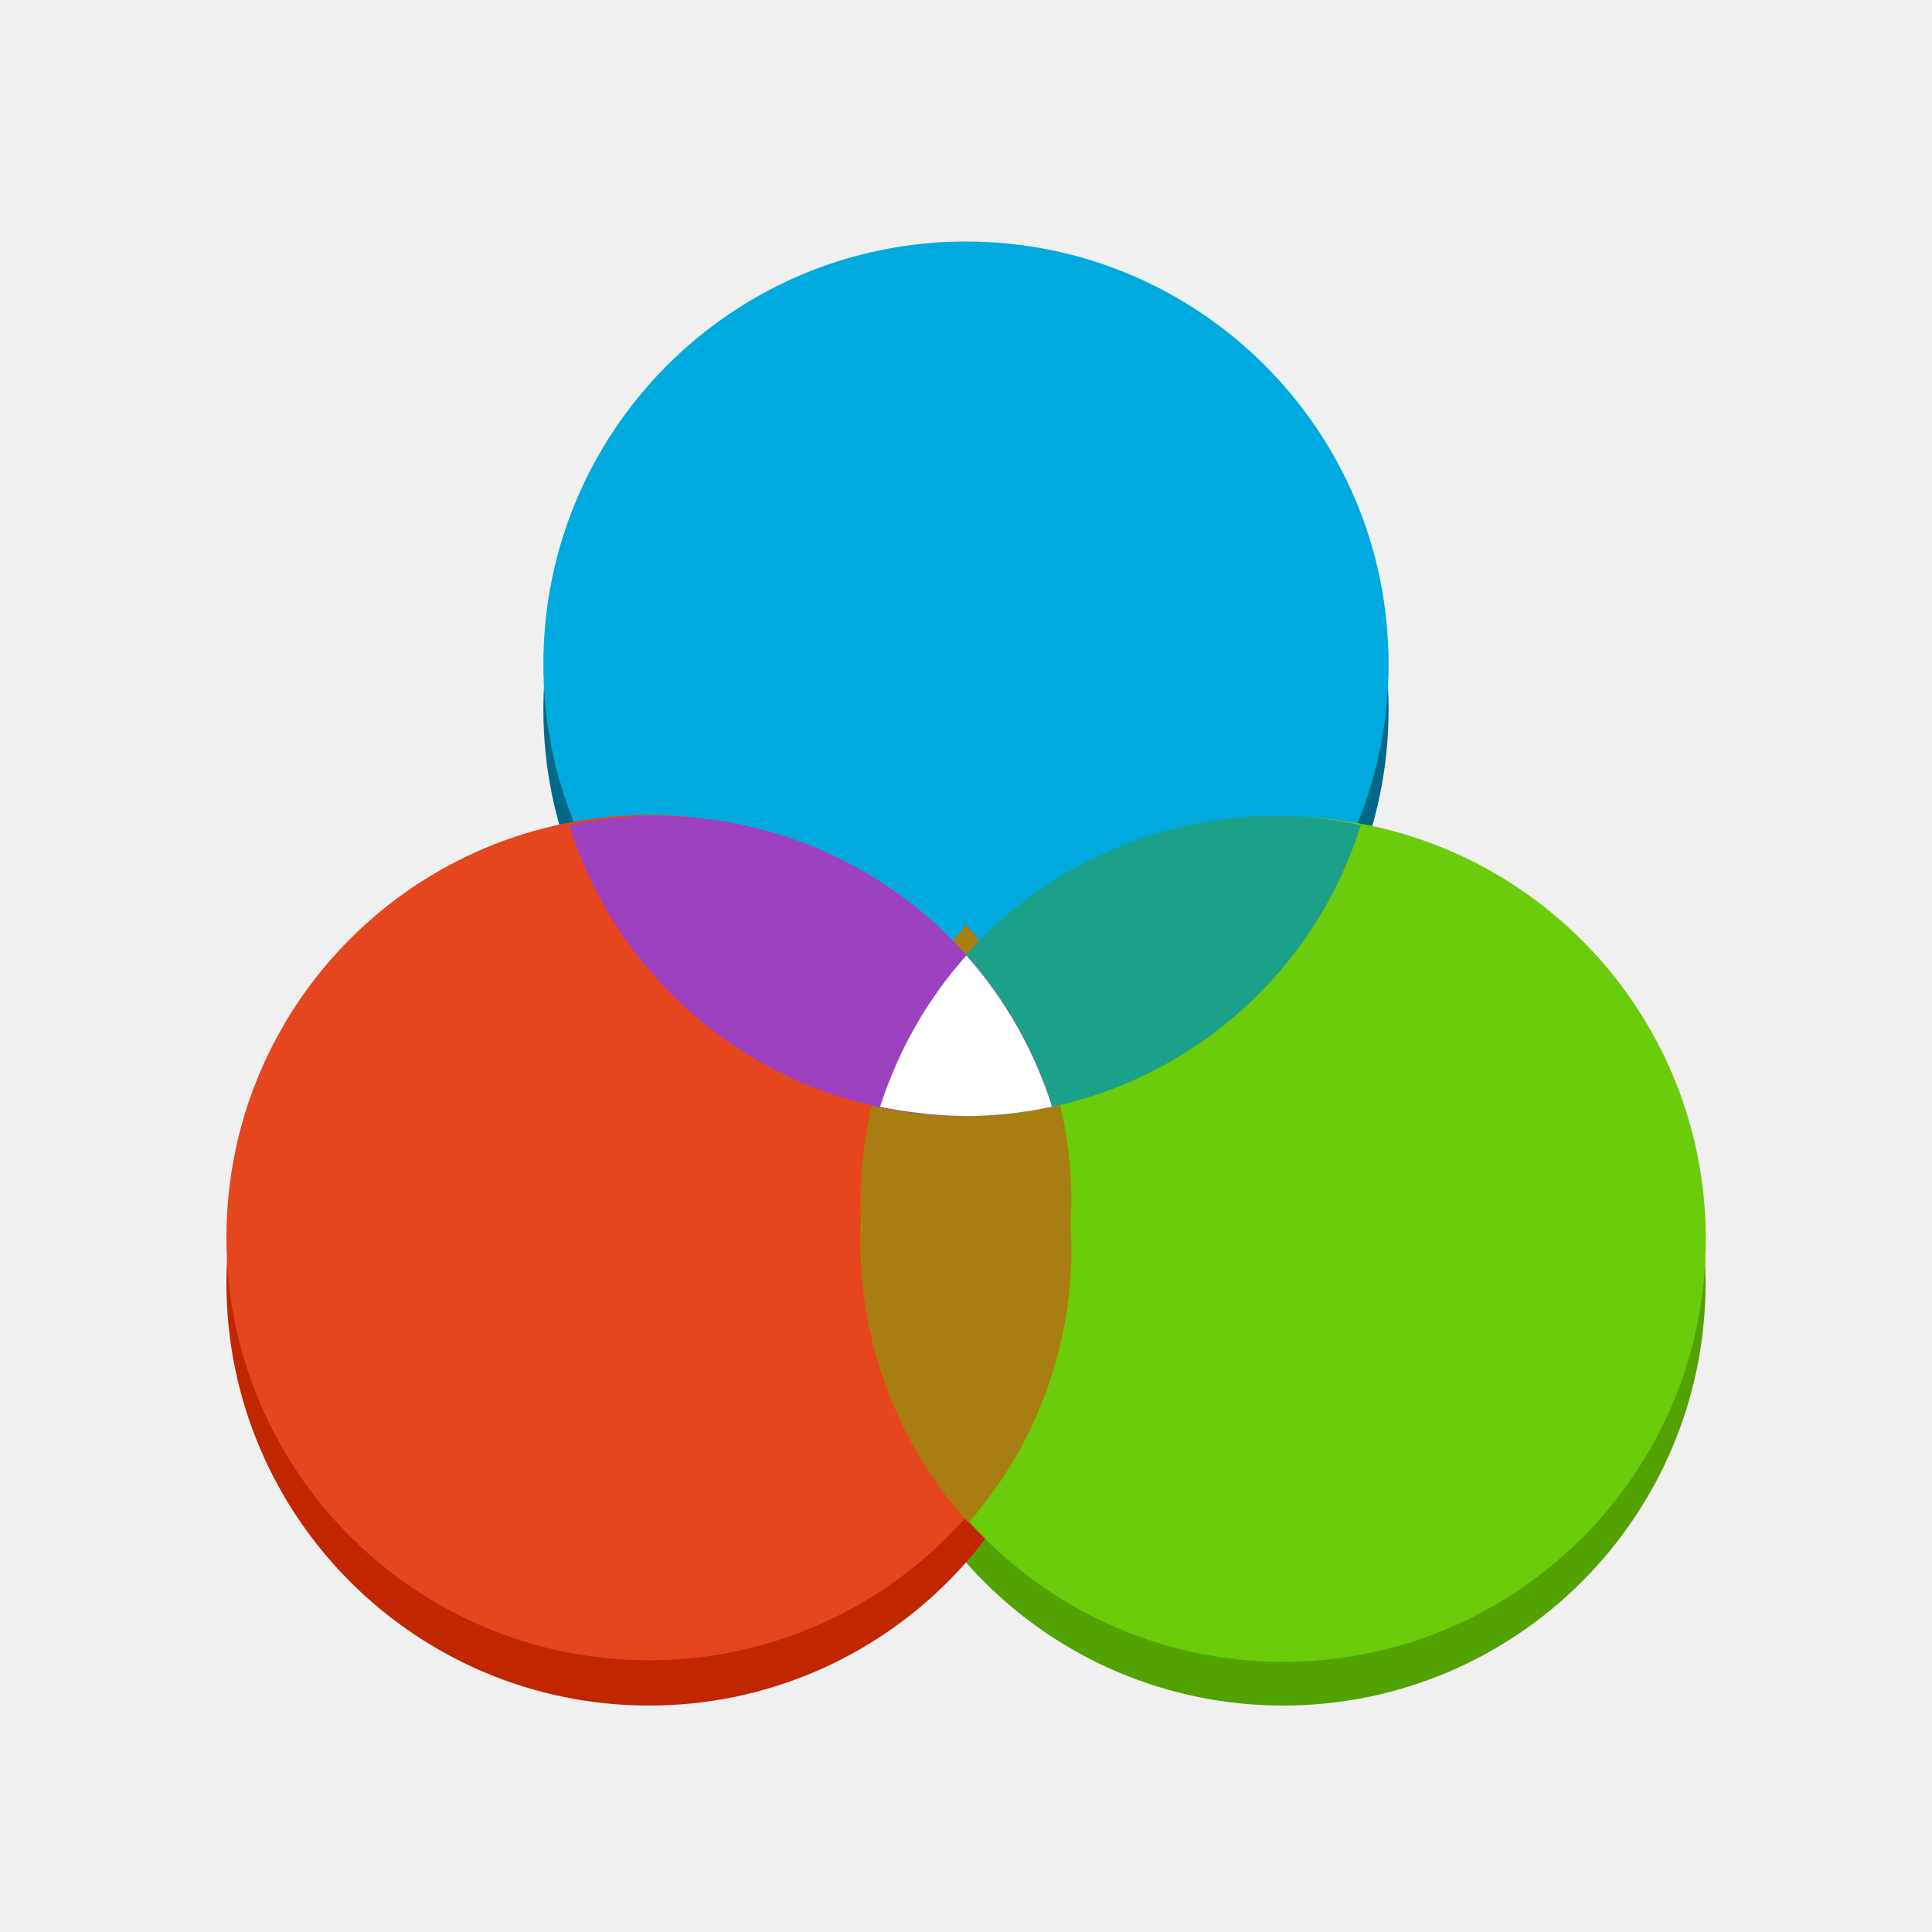
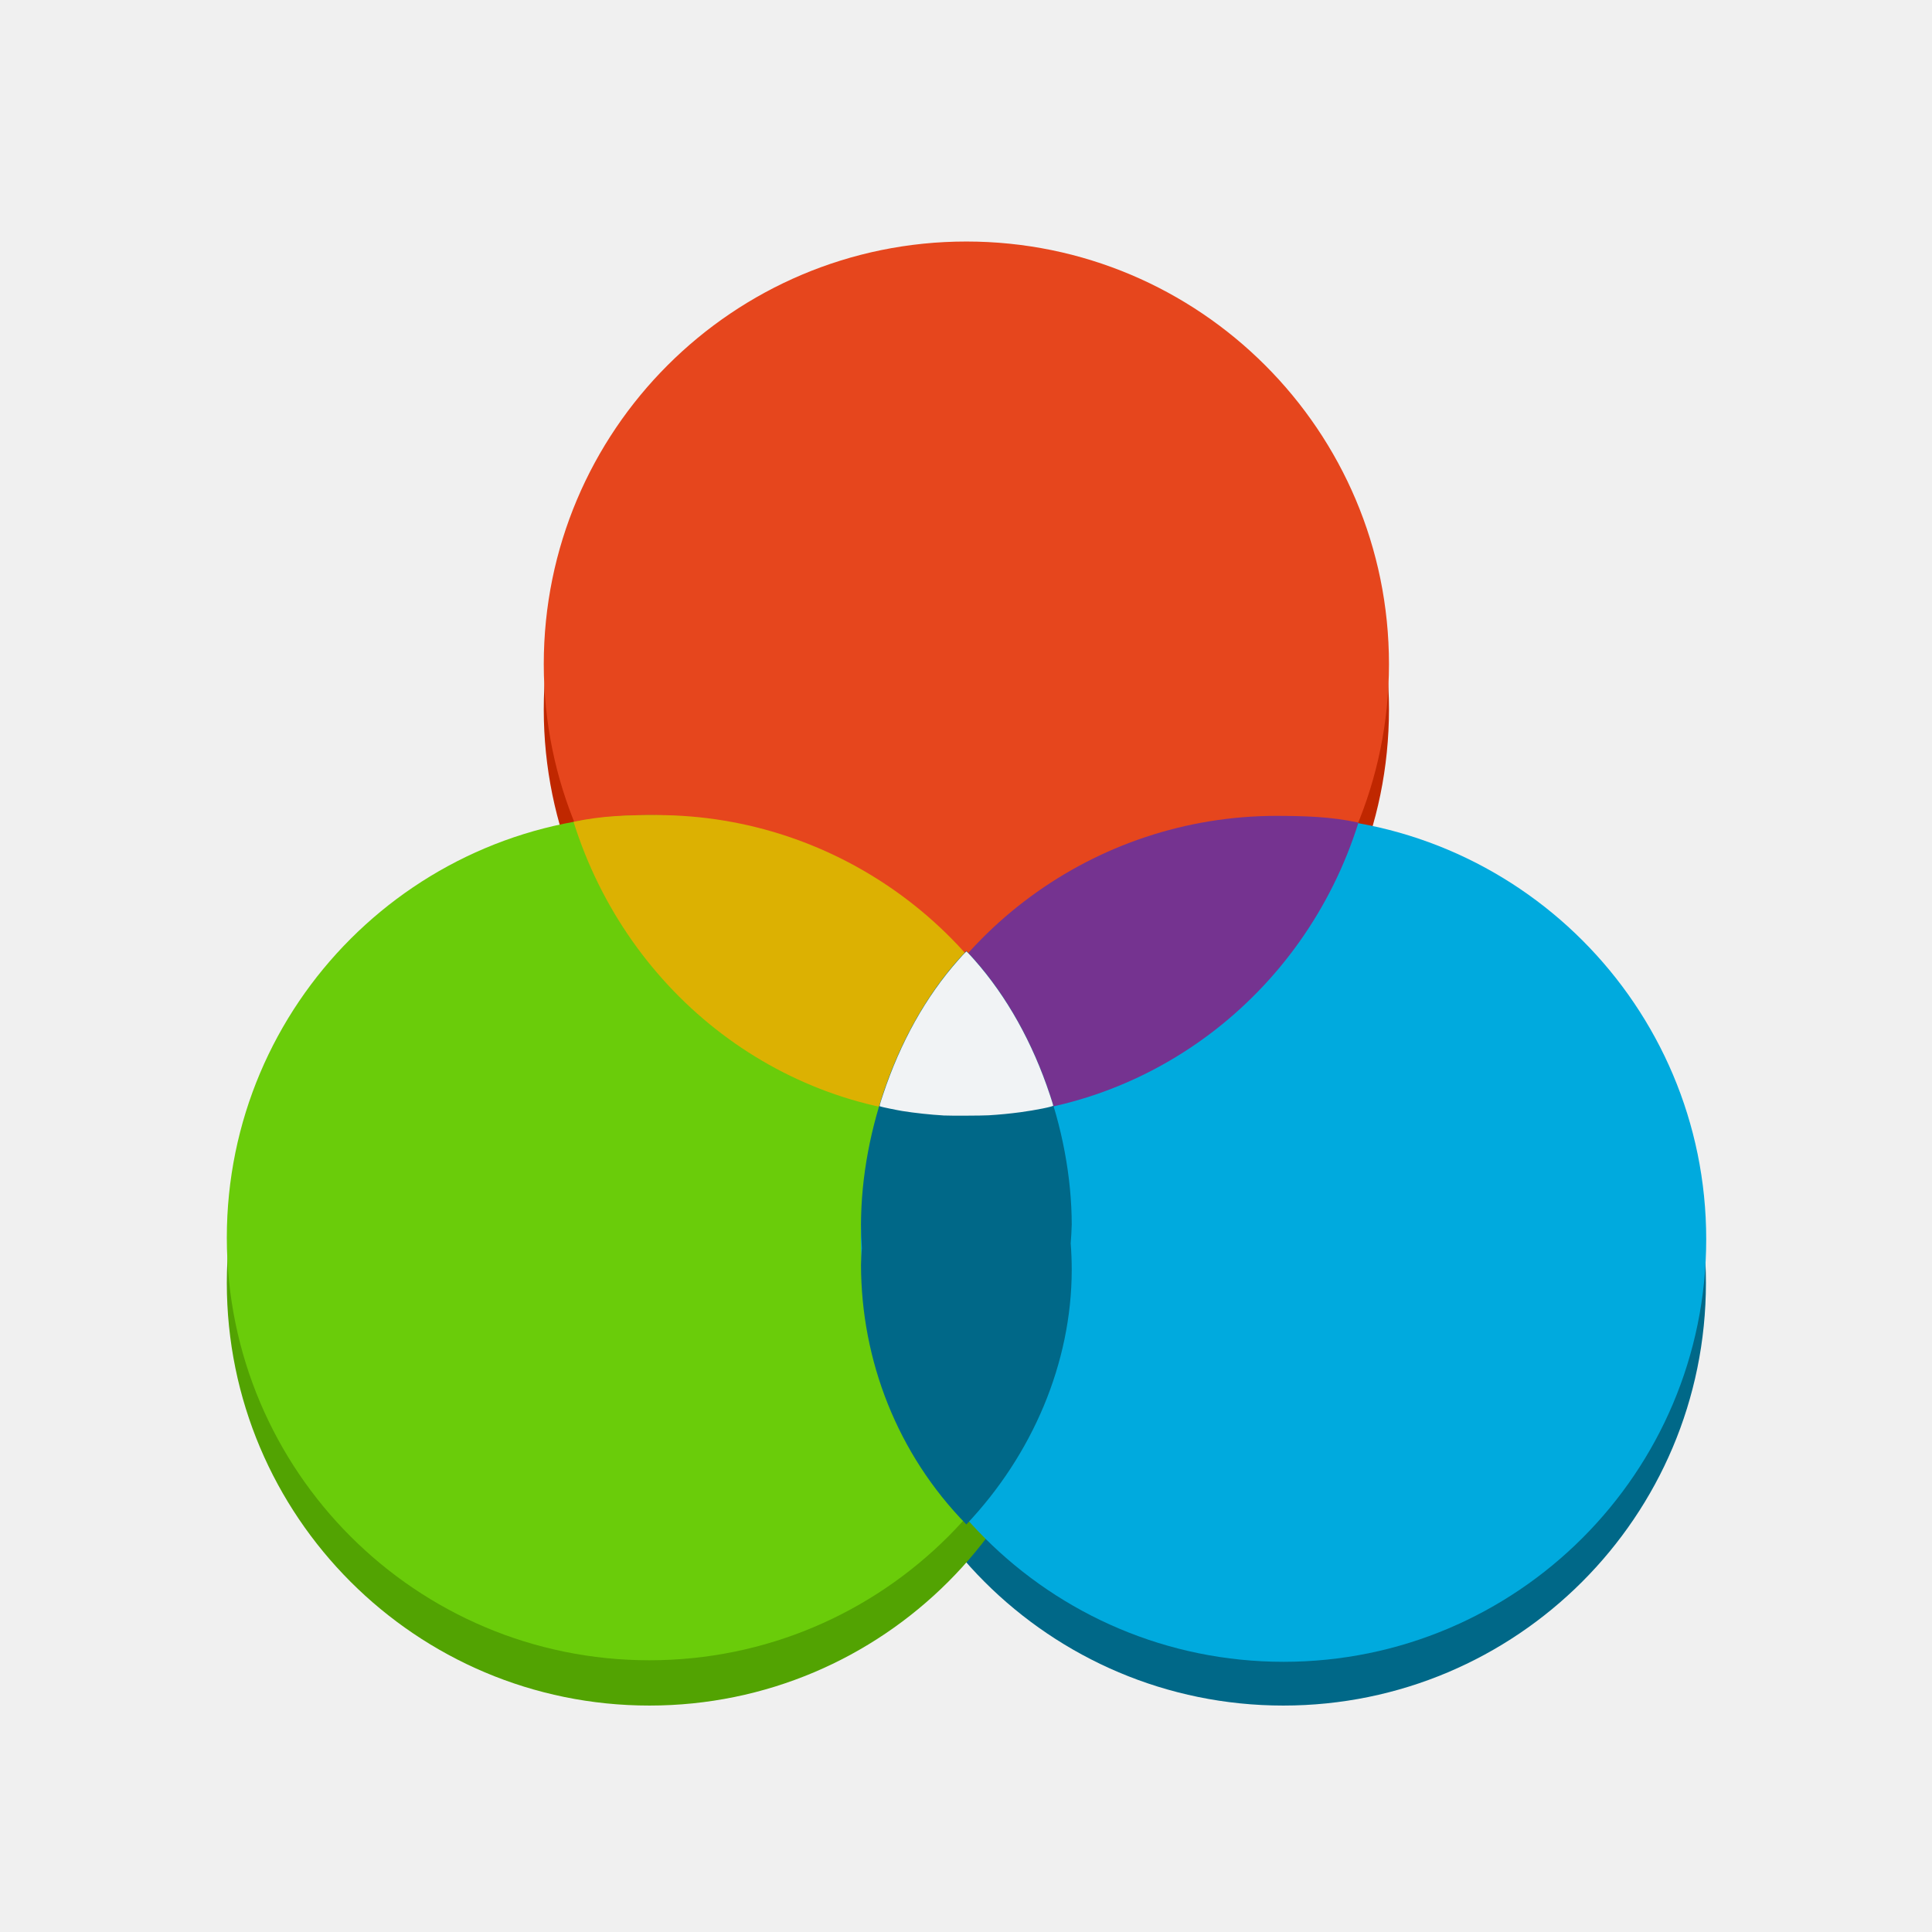
<svg xmlns="http://www.w3.org/2000/svg" width="128" height="128" viewBox="0 0 33.867 33.867" version="1.1" id="svg1260">
-   <defs id="defs1254">
-     <clipPath clipPathUnits="userSpaceOnUse" id="clipPath1014-7-9">
-       <circle style="opacity:1;vector-effect:none;fill:#6acc0a;fill-opacity:1;fill-rule:nonzero;stroke:#52a302;stroke-width:0.264;stroke-linecap:square;stroke-linejoin:round;stroke-miterlimit:4;stroke-dasharray:none;stroke-dashoffset:0;stroke-opacity:1;paint-order:normal" id="circle1016-5-3" cx="17.992" cy="323.458" r="3.043" />
-     </clipPath>
-     <clipPath clipPathUnits="userSpaceOnUse" id="clipPath1014-7">
-       <circle style="opacity:1;vector-effect:none;fill:#6acc0a;fill-opacity:1;fill-rule:nonzero;stroke:#52a302;stroke-width:0.264;stroke-linecap:square;stroke-linejoin:round;stroke-miterlimit:4;stroke-dasharray:none;stroke-dashoffset:0;stroke-opacity:1;paint-order:normal" id="circle1016-5" cx="17.992" cy="323.458" r="3.043" />
-     </clipPath>
-     <clipPath clipPathUnits="userSpaceOnUse" id="clipPath1010">
-       <circle cy="321.342" cx="2.117" id="circle1012" style="opacity:1;vector-effect:none;fill:#e6461d;fill-opacity:1;fill-rule:nonzero;stroke:#c02700;stroke-width:0.264;stroke-linecap:square;stroke-linejoin:round;stroke-miterlimit:4;stroke-dasharray:none;stroke-dashoffset:0;stroke-opacity:1;paint-order:normal" r="3.043" />
-     </clipPath>
-     <clipPath clipPathUnits="userSpaceOnUse" id="clipPath1014-7-9-3">
-       <circle style="opacity:1;vector-effect:none;fill:#6acc0a;fill-opacity:1;fill-rule:nonzero;stroke:#52a302;stroke-width:0.264;stroke-linecap:square;stroke-linejoin:round;stroke-miterlimit:4;stroke-dasharray:none;stroke-dashoffset:0;stroke-opacity:1;paint-order:normal" id="circle1016-5-3-6" cx="17.992" cy="323.458" r="3.043" />
-     </clipPath>
-     <clipPath clipPathUnits="userSpaceOnUse" id="clipPath1014-7-7">
-       <circle style="opacity:1;vector-effect:none;fill:#6acc0a;fill-opacity:1;fill-rule:nonzero;stroke:#52a302;stroke-width:0.264;stroke-linecap:square;stroke-linejoin:round;stroke-miterlimit:4;stroke-dasharray:none;stroke-dashoffset:0;stroke-opacity:1;paint-order:normal" id="circle1016-5-5" cx="17.992" cy="323.458" r="3.043" />
-     </clipPath>
-     <clipPath clipPathUnits="userSpaceOnUse" id="clipPath1010-3">
-       <circle cy="321.342" cx="2.117" id="circle1012-5" style="opacity:1;vector-effect:none;fill:#e6461d;fill-opacity:1;fill-rule:nonzero;stroke:#c02700;stroke-width:0.264;stroke-linecap:square;stroke-linejoin:round;stroke-miterlimit:4;stroke-dasharray:none;stroke-dashoffset:0;stroke-opacity:1;paint-order:normal" r="3.043" />
-     </clipPath>
-     <clipPath clipPathUnits="userSpaceOnUse" id="clipPath1010-3-9">
-       <circle cy="321.342" cx="2.117" id="circle1012-6" style="opacity:1;vector-effect:none;fill:#e6461d;fill-opacity:1;fill-rule:nonzero;stroke:#c02700;stroke-width:0.264;stroke-linecap:square;stroke-linejoin:round;stroke-miterlimit:4;stroke-dasharray:none;stroke-dashoffset:0;stroke-opacity:1;paint-order:normal" r="3.043" />
-     </clipPath>
-     <clipPath clipPathUnits="userSpaceOnUse" id="clipPath1014-7-5">
-       <circle style="opacity:1;vector-effect:none;fill:#6acc0a;fill-opacity:1;fill-rule:nonzero;stroke:#52a302;stroke-width:0.264;stroke-linecap:square;stroke-linejoin:round;stroke-miterlimit:4;stroke-dasharray:none;stroke-dashoffset:0;stroke-opacity:1;paint-order:normal" id="circle1016-5-0" cx="17.992" cy="323.458" r="3.043" />
-     </clipPath>
-     <clipPath clipPathUnits="userSpaceOnUse" id="clipPath1014-7-9-8">
-       <circle style="opacity:1;vector-effect:none;fill:#6acc0a;fill-opacity:1;fill-rule:nonzero;stroke:#52a302;stroke-width:0.264;stroke-linecap:square;stroke-linejoin:round;stroke-miterlimit:4;stroke-dasharray:none;stroke-dashoffset:0;stroke-opacity:1;paint-order:normal" id="circle1016-5-3-4" cx="17.992" cy="323.458" r="3.043" />
-     </clipPath>
-   </defs>
+   <defs id="defs1254" />
  <g id="layer1" transform="translate(0,-263.1333)">
-     <circle r="7.408" cy="275.569" cx="16.933" id="circle1879" style="opacity:1;vector-effect:none;fill:#006888;fill-opacity:1;fill-rule:nonzero;stroke:none;stroke-width:0.359;stroke-linecap:square;stroke-linejoin:round;stroke-miterlimit:4;stroke-dasharray:none;stroke-dashoffset:0;stroke-opacity:1;paint-order:normal" />
-     <circle style="opacity:1;vector-effect:none;fill:#00aade;fill-opacity:1;fill-rule:nonzero;stroke:none;stroke-width:0.359;stroke-linecap:square;stroke-linejoin:round;stroke-miterlimit:4;stroke-dasharray:none;stroke-dashoffset:0;stroke-opacity:1;paint-order:normal" id="path1251" cx="16.933" cy="274.775" r="7.408" />
-     <circle r="7.408" cy="285.623" cx="22.49" id="circle1875" style="opacity:1;vector-effect:none;fill:#52a302;fill-opacity:1;fill-rule:nonzero;stroke:none;stroke-width:0.359;stroke-linecap:square;stroke-linejoin:round;stroke-miterlimit:4;stroke-dasharray:none;stroke-dashoffset:0;stroke-opacity:1;paint-order:normal" />
-     <circle style="opacity:1;vector-effect:none;fill:#c02700;fill-opacity:1;fill-rule:nonzero;stroke:none;stroke-width:0.359;stroke-linecap:square;stroke-linejoin:round;stroke-miterlimit:4;stroke-dasharray:none;stroke-dashoffset:0;stroke-opacity:1;paint-order:normal" id="circle1877" cx="11.377" cy="285.623" r="7.408" />
-     <circle r="7.408" cy="284.829" cx="11.377" id="circle1253" style="opacity:1;vector-effect:none;fill:#e6461d;fill-opacity:1;fill-rule:nonzero;stroke:none;stroke-width:0.359;stroke-linecap:square;stroke-linejoin:round;stroke-miterlimit:4;stroke-dasharray:none;stroke-dashoffset:0;stroke-opacity:1;paint-order:normal" />
-     <circle style="opacity:1;vector-effect:none;fill:#6acc0a;fill-opacity:1;fill-rule:nonzero;stroke:none;stroke-width:0.359;stroke-linecap:square;stroke-linejoin:round;stroke-miterlimit:4;stroke-dasharray:none;stroke-dashoffset:0;stroke-opacity:1;paint-order:normal" id="circle1255" cx="22.494" cy="284.856" r="7.408" />
-     <path style="opacity:1;vector-effect:none;fill:#a87e13;fill-opacity:1;fill-rule:nonzero;stroke:none;stroke-width:0.353;stroke-linecap:square;stroke-linejoin:round;stroke-miterlimit:4;stroke-dasharray:none;stroke-dashoffset:0;stroke-opacity:1;paint-order:normal" d="m 16.935,279.349 a 7.276,7.276 0 0 0 -1.848,4.832 7.276,7.276 0 0 0 0.015,0.448 7.276,7.276 0 0 0 -0.015,0.316 7.276,7.276 0 0 0 1.89,4.88 7.276,7.276 0 0 0 1.805,-4.782 7.276,7.276 0 0 0 -0.018,-0.505 7.276,7.276 0 0 0 0.018,-0.357 7.276,7.276 0 0 0 -1.846,-4.832 z" id="circle1273" />
-     <path style="opacity:1;vector-effect:none;fill:#1ba189;fill-opacity:1;fill-rule:nonzero;stroke:none;stroke-width:0.353;stroke-linecap:square;stroke-linejoin:round;stroke-miterlimit:4;stroke-dasharray:none;stroke-dashoffset:0;stroke-opacity:1;paint-order:normal" d="m 22.362,277.435 a 7.276,7.276 0 0 0 -6.935,5.1 7.276,7.276 0 0 0 1.492,0.163 7.276,7.276 0 0 0 6.935,-5.1 7.276,7.276 0 0 0 -1.492,-0.163 z" id="circle1295" />
-     <path style="opacity:1;vector-effect:none;fill:#9c41bf;fill-opacity:1;fill-rule:nonzero;stroke:none;stroke-width:0.353;stroke-linecap:square;stroke-linejoin:round;stroke-miterlimit:4;stroke-dasharray:none;stroke-dashoffset:0;stroke-opacity:1;paint-order:normal" d="m 11.504,277.435 a 7.276,7.276 0 0 0 -1.526,0.166 7.276,7.276 0 0 0 6.941,5.098 7.276,7.276 0 0 0 1.526,-0.166 7.276,7.276 0 0 0 -6.941,-5.098 z" id="circle1306" />
-     <path style="opacity:1;vector-effect:none;fill:#ffffff;fill-opacity:1;fill-rule:nonzero;stroke:none;stroke-width:0.353;stroke-linecap:square;stroke-linejoin:round;stroke-miterlimit:4;stroke-dasharray:none;stroke-dashoffset:0;stroke-opacity:1;paint-order:normal" d="m 16.939,279.884 a 7.276,7.276 0 0 0 -0.097,0.11 7.276,7.276 0 0 0 -0.281,0.348 7.276,7.276 0 0 0 -0.186,0.26 7.276,7.276 0 0 0 -0.211,0.322 7.276,7.276 0 0 0 -0.187,0.326 7.276,7.276 0 0 0 -0.15,0.289 7.276,7.276 0 0 0 -0.18,0.404 7.276,7.276 0 0 0 -0.109,0.272 7.276,7.276 0 0 0 -0.097,0.278 7.276,7.276 0 0 0 -0.012,0.041 7.276,7.276 0 0 0 0.008,0.002 7.276,7.276 0 0 0 0.619,0.101 7.276,7.276 0 0 0 0.164,0.019 7.276,7.276 0 0 0 0.615,0.039 7.276,7.276 0 0 0 0.084,0.003 7.276,7.276 0 0 0 1.493,-0.159 7.276,7.276 0 0 0 0.029,-0.008 7.276,7.276 0 0 0 -1.496,-2.642 7.276,7.276 0 0 0 -0.007,-0.007 z" id="path1317" />
-     <circle style="opacity:1;vector-effect:none;fill:#851b00;fill-opacity:1;fill-rule:nonzero;stroke:#c02700;stroke-width:0.264;stroke-linecap:square;stroke-linejoin:round;stroke-miterlimit:4;stroke-dasharray:none;stroke-dashoffset:0;stroke-opacity:1;paint-order:normal" id="circle1255-9-7" cx="43.401" cy="271.809" r="3.043" />
-     <circle style="opacity:1;vector-effect:none;fill:#c02700;fill-opacity:1;fill-rule:nonzero;stroke:#c02700;stroke-width:0.264;stroke-linecap:square;stroke-linejoin:round;stroke-miterlimit:4;stroke-dasharray:none;stroke-dashoffset:0;stroke-opacity:1;paint-order:normal" id="circle1255-9-4" cx="43.399" cy="271.584" r="3.043" />
-     <circle style="opacity:1;vector-effect:none;fill:#52a302;fill-opacity:1;fill-rule:nonzero;stroke:#52a302;stroke-width:0.264;stroke-linecap:square;stroke-linejoin:round;stroke-miterlimit:4;stroke-dasharray:none;stroke-dashoffset:0;stroke-opacity:1;paint-order:normal" id="circle1255-9" cx="47.625" cy="271.865" r="3.043" />
-     <ellipse cy="267.499" cx="45.507" id="circle1879-6" style="opacity:1;vector-effect:none;fill:#006888;fill-opacity:1;fill-rule:nonzero;stroke:none;stroke-width:0.148;stroke-linecap:square;stroke-linejoin:round;stroke-miterlimit:4;stroke-dasharray:none;stroke-dashoffset:0;stroke-opacity:1;paint-order:normal" rx="3.023" ry="3.087" />
-     <ellipse style="opacity:1;vector-effect:none;fill:#00aade;fill-opacity:1;fill-rule:nonzero;stroke:#006888;stroke-width:0.264;stroke-linecap:square;stroke-linejoin:round;stroke-miterlimit:4;stroke-dasharray:none;stroke-dashoffset:0;stroke-opacity:1;paint-order:normal" id="path1251-2" cx="45.527" cy="267.323" rx="3.043" ry="3.043" />
-     <ellipse cy="271.688" cx="47.775" id="circle1875-9" style="opacity:1;vector-effect:none;fill:#52a302;fill-opacity:1;fill-rule:nonzero;stroke:none;stroke-width:0.148;stroke-linecap:square;stroke-linejoin:round;stroke-miterlimit:4;stroke-dasharray:none;stroke-dashoffset:0;stroke-opacity:1;paint-order:normal" rx="3.023" ry="3.087" />
-     <ellipse style="opacity:1;vector-effect:none;fill:#c02700;fill-opacity:1;fill-rule:nonzero;stroke:none;stroke-width:0.148;stroke-linecap:square;stroke-linejoin:round;stroke-miterlimit:4;stroke-dasharray:none;stroke-dashoffset:0;stroke-opacity:1;paint-order:normal" id="circle1877-1" cx="43.24" cy="271.688" rx="3.023" ry="3.087" />
-     <circle style="opacity:1;vector-effect:none;fill:#6acc0a;fill-opacity:1;fill-rule:nonzero;stroke:#52a302;stroke-width:0.264;stroke-linecap:square;stroke-linejoin:round;stroke-miterlimit:4;stroke-dasharray:none;stroke-dashoffset:0;stroke-opacity:1;paint-order:normal" id="circle1255-2" cx="47.625" cy="271.6" r="3.043" />
-     <circle cy="271.6" cx="43.392" id="circle1253-7" style="opacity:1;vector-effect:none;fill:#e6461d;fill-opacity:1;fill-rule:nonzero;stroke:#c02700;stroke-width:0.264;stroke-linecap:square;stroke-linejoin:round;stroke-miterlimit:4;stroke-dasharray:none;stroke-dashoffset:0;stroke-opacity:1;paint-order:normal" r="3.043" />
-     <circle style="opacity:1;vector-effect:none;fill:#a87e13;fill-opacity:1;fill-rule:nonzero;stroke:#a87e13;stroke-width:0.264;stroke-linecap:square;stroke-linejoin:round;stroke-miterlimit:4;stroke-dasharray:none;stroke-dashoffset:0;stroke-opacity:1;paint-order:normal" id="circle1255-0" cx="6.35" cy="321.342" r="3.043" clip-path="url(#clipPath1010-3)" transform="translate(41.41865,-49.77858)" />
-     <ellipse transform="translate(29.6571,-52.03585)" style="opacity:1;vector-effect:none;fill:#1ba189;fill-opacity:1;fill-rule:nonzero;stroke:#1ba189;stroke-width:0.264;stroke-linecap:square;stroke-linejoin:round;stroke-miterlimit:4;stroke-dasharray:none;stroke-dashoffset:0;stroke-opacity:1;paint-order:normal" id="path1251-61-9" cx="15.893" cy="319.181" rx="3.043" ry="3.043" clip-path="url(#clipPath1014-7-7)" />
-     <ellipse transform="matrix(-1,0,0,1,61.44418,-52.01103)" style="opacity:1;vector-effect:none;fill:#9c41bf;fill-opacity:1;fill-rule:nonzero;stroke:#9c41bf;stroke-width:0.264;stroke-linecap:square;stroke-linejoin:round;stroke-miterlimit:4;stroke-dasharray:none;stroke-dashoffset:0;stroke-opacity:1;paint-order:normal" id="path1251-61-9-1" cx="15.893" cy="319.181" rx="3.043" ry="3.043" clip-path="url(#clipPath1014-7-9-3)" />
-     <path style="opacity:1;vector-effect:none;fill:#ffffff;fill-opacity:1;fill-rule:nonzero;stroke:none;stroke-width:0.18;stroke-linecap:square;stroke-linejoin:round;stroke-miterlimit:4;stroke-dasharray:none;stroke-dashoffset:0;stroke-opacity:1;paint-order:normal" d="m 45.547,269.215 a 4.012,3.42 0 0 0 -0.054,0.052 4.012,3.42 0 0 0 -0.155,0.164 4.012,3.42 0 0 0 -0.102,0.122 4.012,3.42 0 0 0 -0.116,0.152 4.012,3.42 0 0 0 -0.103,0.153 4.012,3.42 0 0 0 -0.083,0.136 4.012,3.42 0 0 0 -0.099,0.19 4.012,3.42 0 0 0 -0.06,0.128 4.012,3.42 0 0 0 -0.054,0.131 4.012,3.42 0 0 0 -0.007,0.019 4.012,3.42 0 0 0 0.004,8.2e-4 4.012,3.42 0 0 0 0.341,0.048 4.012,3.42 0 0 0 0.09,0.009 4.012,3.42 0 0 0 0.339,0.018 4.012,3.42 0 0 0 0.046,0.002 4.012,3.42 0 0 0 0.823,-0.074 4.012,3.42 0 0 0 0.016,-0.004 4.012,3.42 0 0 0 -0.825,-1.242 4.012,3.42 0 0 0 -0.004,-0.003 z" id="path1317-0" />
-     <ellipse cy="284.535" cx="43.392" id="circle1879-3" style="opacity:1;vector-effect:none;fill:#006888;fill-opacity:1;fill-rule:nonzero;stroke:none;stroke-width:0.058;stroke-linecap:square;stroke-linejoin:round;stroke-miterlimit:4;stroke-dasharray:none;stroke-dashoffset:0;stroke-opacity:1;paint-order:normal" rx="1.21" ry="1.191" />
-     <circle style="opacity:1;vector-effect:none;fill:#00aade;fill-opacity:1;fill-rule:nonzero;stroke:#006888;stroke-width:0.264;stroke-linecap:square;stroke-linejoin:round;stroke-miterlimit:4;stroke-dasharray:none;stroke-dashoffset:0;stroke-opacity:1;paint-order:normal" id="path1251-6" cx="43.392" cy="284.565" r="1.191" />
-     <circle style="opacity:1;vector-effect:none;fill:#6acc0a;fill-opacity:1;fill-rule:nonzero;stroke:#52a302;stroke-width:0.264;stroke-linecap:square;stroke-linejoin:round;stroke-miterlimit:4;stroke-dasharray:none;stroke-dashoffset:0;stroke-opacity:1;paint-order:normal" id="circle1255-06" cx="44.185" cy="286.152" r="1.191" />
-     <circle cy="286.152" cx="42.598" id="circle1253-2" style="opacity:1;vector-effect:none;fill:#e6461d;fill-opacity:1;fill-rule:nonzero;stroke:#c02700;stroke-width:0.264;stroke-linecap:square;stroke-linejoin:round;stroke-miterlimit:4;stroke-dasharray:none;stroke-dashoffset:0;stroke-opacity:1;paint-order:normal" r="1.191" />
-     <circle style="opacity:1;vector-effect:none;fill:#a87e13;fill-opacity:1;fill-rule:nonzero;stroke:#a87e13;stroke-width:0.264;stroke-linecap:square;stroke-linejoin:round;stroke-miterlimit:4;stroke-dasharray:none;stroke-dashoffset:0;stroke-opacity:1;paint-order:normal" id="circle1255-0-6" cx="6.35" cy="321.342" r="3.043" clip-path="url(#clipPath1010-3-9)" transform="matrix(0.4000758,0,0,0.4183498,41.75588,151.7686)" />
-     <ellipse transform="matrix(0.4000758,0,0,0.3858514,37.05037,161.2418)" style="opacity:1;vector-effect:none;fill:#1ba189;fill-opacity:1;fill-rule:nonzero;stroke:#1ba189;stroke-width:0.264;stroke-linecap:square;stroke-linejoin:round;stroke-miterlimit:4;stroke-dasharray:none;stroke-dashoffset:0;stroke-opacity:1;paint-order:normal" id="path1251-61-9-18" cx="15.893" cy="319.181" rx="3.043" ry="3.043" clip-path="url(#clipPath1014-7-5)" />
-     <ellipse transform="matrix(-0.4000758,0,0,0.3858514,49.76761,161.2514)" style="opacity:1;vector-effect:none;fill:#9c41bf;fill-opacity:1;fill-rule:nonzero;stroke:#9c41bf;stroke-width:0.264;stroke-linecap:square;stroke-linejoin:round;stroke-miterlimit:4;stroke-dasharray:none;stroke-dashoffset:0;stroke-opacity:1;paint-order:normal" id="path1251-61-9-1-7" cx="15.893" cy="319.181" rx="3.043" ry="3.043" clip-path="url(#clipPath1014-7-9-8)" />
-     <path style="opacity:1;vector-effect:none;fill:#ffffff;fill-opacity:1;fill-rule:nonzero;stroke:none;stroke-width:0.068;stroke-linecap:square;stroke-linejoin:round;stroke-miterlimit:4;stroke-dasharray:none;stroke-dashoffset:0;stroke-opacity:1;paint-order:normal" d="m 43.427,285.197 a 1.509,1.319 0 0 0 -0.02,0.02 1.509,1.319 0 0 0 -0.058,0.063 1.509,1.319 0 0 0 -0.038,0.047 1.509,1.319 0 0 0 -0.044,0.059 1.509,1.319 0 0 0 -0.039,0.059 1.509,1.319 0 0 0 -0.031,0.052 1.509,1.319 0 0 0 -0.037,0.073 1.509,1.319 0 0 0 -0.023,0.049 1.509,1.319 0 0 0 -0.02,0.05 1.509,1.319 0 0 0 -0.003,0.007 1.509,1.319 0 0 0 0.002,3.2e-4 1.509,1.319 0 0 0 0.128,0.018 1.509,1.319 0 0 0 0.034,0.003 1.509,1.319 0 0 0 0.128,0.007 1.509,1.319 0 0 0 0.017,7.7e-4 1.509,1.319 0 0 0 0.31,-0.029 1.509,1.319 0 0 0 0.006,-0.002 1.509,1.319 0 0 0 -0.31,-0.479 1.509,1.319 0 0 0 -0.001,-0.001 z" id="path1317-9" />
+     <circle r="7.408" cy="275.569" cx="16.94" id="circle1879-36" style="opacity:1;vector-effect:none;fill:#c02700;fill-opacity:1;fill-rule:nonzero;stroke:none;stroke-width:0.359;stroke-linecap:square;stroke-linejoin:round;stroke-miterlimit:4;stroke-dasharray:none;stroke-dashoffset:0;stroke-opacity:1;paint-order:normal" />
+     <circle style="opacity:1;vector-effect:none;fill:#e6461d;fill-opacity:1;fill-rule:nonzero;stroke:none;stroke-width:0.359;stroke-linecap:square;stroke-linejoin:round;stroke-miterlimit:4;stroke-dasharray:none;stroke-dashoffset:0;stroke-opacity:1;paint-order:normal" id="path1251-7" cx="16.94" cy="274.775" r="7.408" />
+     <circle r="7.408" cy="285.623" cx="22.496" id="circle1875-5" style="opacity:1;vector-effect:none;fill:#006888;fill-opacity:1;fill-rule:nonzero;stroke:none;stroke-width:0.359;stroke-linecap:square;stroke-linejoin:round;stroke-miterlimit:4;stroke-dasharray:none;stroke-dashoffset:0;stroke-opacity:1;paint-order:normal" />
+     <circle style="opacity:1;vector-effect:none;fill:#52a302;fill-opacity:1;fill-rule:nonzero;stroke:none;stroke-width:0.359;stroke-linecap:square;stroke-linejoin:round;stroke-miterlimit:4;stroke-dasharray:none;stroke-dashoffset:0;stroke-opacity:1;paint-order:normal" id="circle1877-3" cx="11.384" cy="285.623" r="7.408" />
+     <circle r="7.408" cy="284.829" cx="11.384" id="circle1253-5" style="opacity:1;vector-effect:none;fill:#6acc0a;fill-opacity:1;fill-rule:nonzero;stroke:none;stroke-width:0.359;stroke-linecap:square;stroke-linejoin:round;stroke-miterlimit:4;stroke-dasharray:none;stroke-dashoffset:0;stroke-opacity:1;paint-order:normal" />
+     <circle style="opacity:1;vector-effect:none;fill:#00aade;fill-opacity:1;fill-rule:nonzero;stroke:none;stroke-width:0.359;stroke-linecap:square;stroke-linejoin:round;stroke-miterlimit:4;stroke-dasharray:none;stroke-dashoffset:0;stroke-opacity:1;paint-order:normal" id="circle1255-6" cx="22.501" cy="284.856" r="7.408" />
+     <path style="opacity:1;vector-effect:none;fill:#753390;fill-opacity:1;fill-rule:nonzero;stroke:none;stroke-width:0.353;stroke-linecap:square;stroke-linejoin:round;stroke-miterlimit:4;stroke-dasharray:none;stroke-dashoffset:0;stroke-opacity:1;paint-order:normal" d="m 22.369,277.435 c -3.177,0.004 -5.985,2.068 -6.935,5.1 0.49,0.106 0.99,0.16 1.492,0.163 3.177,-0.004 5.937,-2.113 6.887,-5.145 -0.49,-0.106 -0.942,-0.116 -1.444,-0.118 z" id="circle1295-2" />
+     <path style="opacity:1;vector-effect:none;fill:#dcb102;fill-opacity:1;fill-rule:nonzero;stroke:none;stroke-width:0.353;stroke-linecap:square;stroke-linejoin:round;stroke-miterlimit:4;stroke-dasharray:none;stroke-dashoffset:0;stroke-opacity:1;paint-order:normal" d="m 11.511,277.421 c -0.513,0.001 -0.956,0.01 -1.457,0.119 0.952,3.033 3.693,5.158 6.872,5.159 0.513,-0.001 1.025,-0.057 1.526,-0.166 -0.952,-3.033 -3.762,-5.111 -6.941,-5.112 z" id="circle1306-9" />
+     <path style="opacity:1;vector-effect:none;fill:#006888;fill-opacity:1;fill-rule:nonzero;stroke:none;stroke-width:0.34;stroke-linecap:square;stroke-linejoin:round;stroke-miterlimit:4;stroke-dasharray:none;stroke-dashoffset:0;stroke-opacity:1;paint-order:normal" d="m 16.94,279.802 c -1.187,1.232 -1.844,3.144 -1.847,4.795 5.56e-4,0.138 0.006,0.277 0.015,0.415 -0.007,0.098 -0.013,0.195 -0.015,0.293 0.003,1.672 0.634,3.313 1.847,4.551 1.16,-1.226 1.844,-2.83 1.847,-4.46 -8e-6,-0.156 -0.006,-0.312 -0.018,-0.468 0.009,-0.11 0.015,-0.22 0.018,-0.33 -0.003,-1.651 -0.661,-3.563 -1.847,-4.795 z" id="circle1273-1" />
+     <path style="fill:#f1f3f5;fill-opacity:1;stroke:none;stroke-width:0.001;stroke-miterlimit:4;stroke-dasharray:none;stroke-opacity:1" d="m 16.531,282.686 c -0.202,-0.011 -0.504,-0.043 -0.713,-0.077 -0.108,-0.018 -0.361,-0.07 -0.39,-0.081 -0.015,-0.006 -0.011,-0.019 0.049,-0.2 0.306,-0.925 0.754,-1.727 1.328,-2.373 0.046,-0.052 0.096,-0.106 0.11,-0.119 l 0.026,-0.024 0.026,0.024 c 0.014,0.013 0.064,0.067 0.11,0.119 0.571,0.644 1.024,1.454 1.329,2.376 0.031,0.095 0.057,0.177 0.057,0.183 0,0.018 -0.309,0.08 -0.575,0.116 -0.178,0.024 -0.372,0.043 -0.558,0.054 -0.122,0.007 -0.671,0.009 -0.798,0.003 z" id="path868" />
  </g>
</svg>
